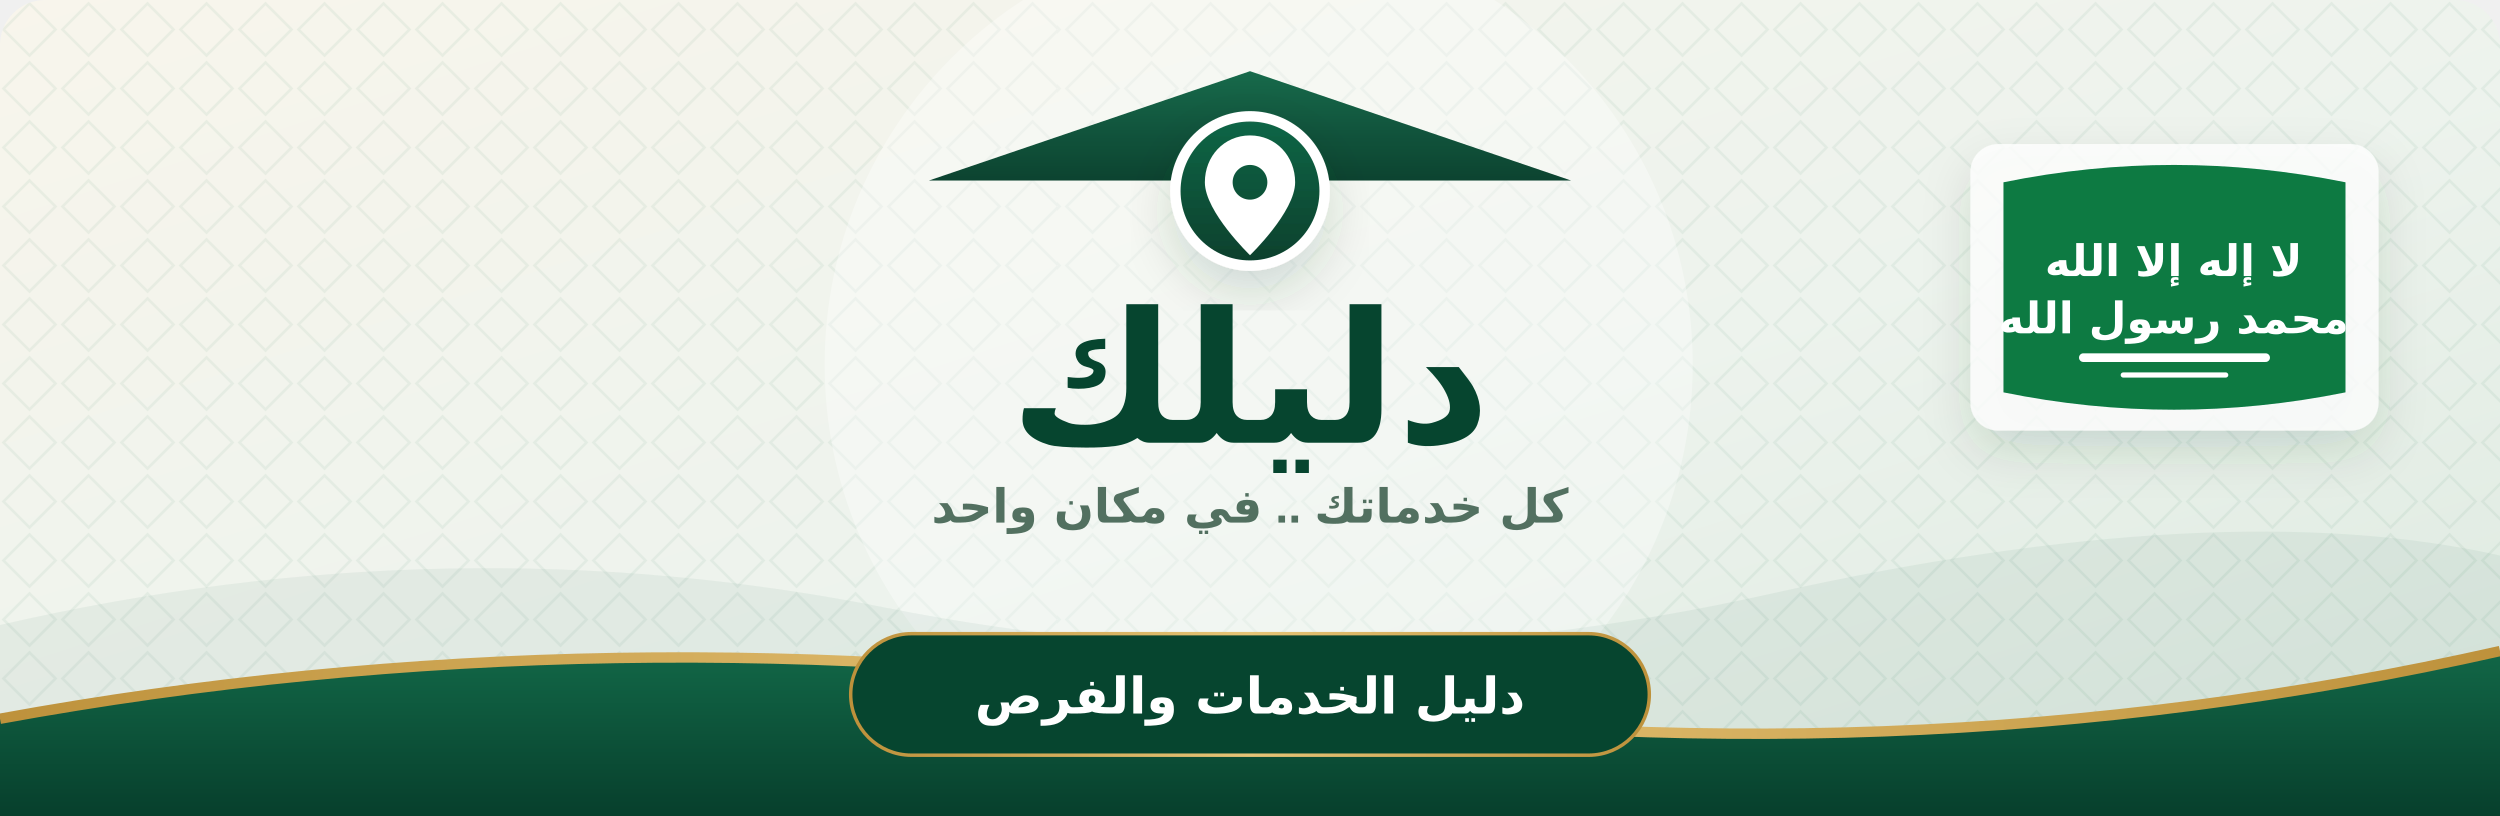
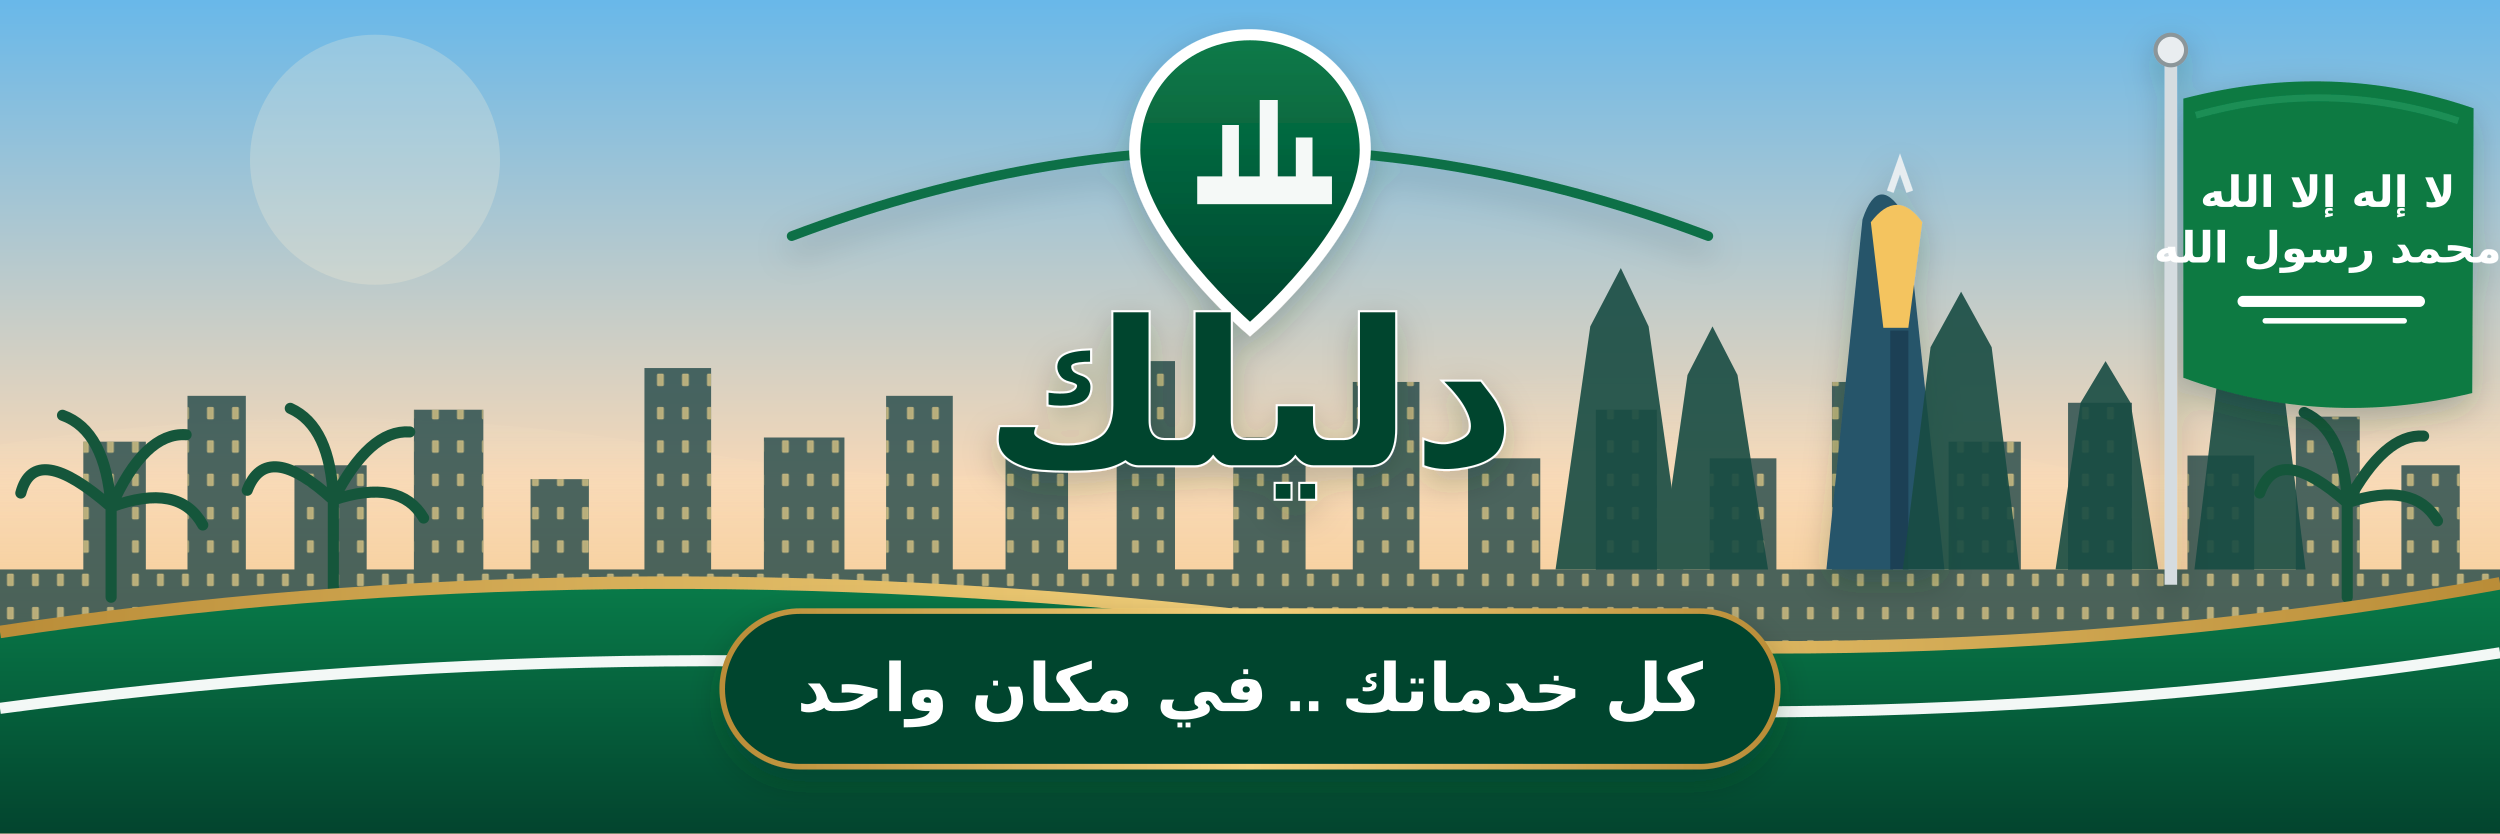
- <svg xmlns="http://www.w3.org/2000/svg" viewBox="0 0 1440 470" role="img" aria-labelledby="t d">
+ <svg xmlns="http://www.w3.org/2000/svg" viewBox="0 0 1800 600" role="img" aria-labelledby="title desc">
  <defs>
-     <linearGradient id="bg" x1="0" y1="0" x2="1" y2="1">
-       <stop stop-color="#f8f5ec" />
-       <stop offset=".55" stop-color="#edf3ed" />
-       <stop offset="1" stop-color="#dce9df" />
+     <linearGradient id="sky" x2="0" y2="1">
+       <stop stop-color="#69b8e9" />
+       <stop offset=".58" stop-color="#f8d8b6" />
+       <stop offset="1" stop-color="#f3bd72" />
    </linearGradient>
-     <linearGradient id="g" x1="0" y1="0" x2="0" y2="1">
-       <stop stop-color="#126747" />
-       <stop offset="1" stop-color="#073f2c" />
+     <linearGradient id="sunset" x2="0" y2="1">
+       <stop stop-color="#fff3d7" stop-opacity="0" />
+       <stop offset="1" stop-color="#f3a84e" stop-opacity=".7" />
    </linearGradient>
-     <linearGradient id="gold" x1="0" y1="0" x2="1" y2="0">
-       <stop stop-color="#bd913b" />
-       <stop offset=".5" stop-color="#e6c477" />
-       <stop offset="1" stop-color="#bd913b" />
+     <linearGradient id="green" x2="0" y2="1">
+       <stop stop-color="#087b49" />
+       <stop offset="1" stop-color="#03442e" />
    </linearGradient>
-     <filter id="shadow" x="-30%" y="-30%" width="160%" height="160%">
-       <feDropShadow dx="0" dy="12" stdDeviation="14" flood-color="#173d2d" flood-opacity=".16" />
+     <linearGradient id="gold">
+       <stop stop-color="#b98c37" />
+       <stop offset=".5" stop-color="#f4d27c" />
+       <stop offset="1" stop-color="#b98c37" />
+     </linearGradient>
+     <filter id="shadow" x="-30%" y="-30%" width="160%" height="170%">
+       <feDropShadow dx="0" dy="9" stdDeviation="12" flood-color="#092f22" flood-opacity=".25" />
    </filter>
-     <pattern id="orn" width="34" height="34" patternUnits="userSpaceOnUse">
-       <path d="M17 2 32 17 17 32 2 17Z" fill="none" stroke="#0b6040" stroke-opacity=".055" stroke-width="1.5" />
+     <pattern id="windows" width="18" height="24" patternUnits="userSpaceOnUse">
+       <rect x="5" y="5" width="5" height="9" rx="1" fill="#f7d88e" opacity=".75" />
    </pattern>
  </defs>
-   <rect width="1440" height="470" rx="26" fill="url(#bg)" />
-   <rect width="1440" height="470" rx="26" fill="url(#orn)" />
-   <circle cx="725" cy="210" r="250" fill="#fff" opacity=".34" />
-   <path d="M0 360Q260 300 510 350T1020 342T1440 320V470H0Z" fill="#0b5a3d" opacity=".06" />
-   <path d="M0 414Q350 350 720 402T1440 375V470H0Z" fill="url(#g)" />
-   <path d="M0 414Q350 350 720 402T1440 375" fill="none" stroke="url(#gold)" stroke-width="6" />
-   <g transform="translate(1135 83)" filter="url(#shadow)">
-     <rect x="0" y="0" width="235" height="165" rx="16" fill="#fff" opacity=".78" />
-     <path d="M19 22Q117 2 216 22V143Q117 163 19 143Z" fill="#087a43" />
-     <g fill="#fff" text-anchor="middle" font-family="Arial,sans-serif">
-       <text x="117" y="76" font-size="25" font-weight="700">لا إله إلا الله</text>
-       <text x="117" y="109" font-size="25" font-weight="700">محمد رسول الله</text>
-       <path d="M65 123h105" stroke="#fff" stroke-width="5" stroke-linecap="round" />
-       <path d="M88 133h59" stroke="#fff" stroke-width="3" stroke-linecap="round" />
+   <rect width="1800" height="600" fill="url(#sky)" />
+   <circle cx="270" cy="115" r="90" fill="#fff4d8" opacity=".24" />
+   <path d="M0 320 Q260 280 500 325T980 300T1400 310T1800 270V600H0Z" fill="url(#sunset)" />
+   <g fill="#244b4b" opacity=".82">
+     <path d="M0 410h60v-92h45v92h30v-125h42v125h35v-75h52v75h34v-115h50v115h34v-65h42v65h40v-145h48v145h38v-95h58v95h30v-125h48v125h38v-85h45v85h35v-150h42v150h42v-95h52v95h34v-135h48v135h35v-80h52v80h40v-115h44v115h38v-80h48v80h40v-135h44v135h40v-92h52v92h34v-120h46v120h40v-82h48v82h30v-110h46v110h30v-75h42v75h40v-95h45v95h30v-70h42v70h40v-105h48v105h45v-75h42v75h35v-115h50v115h35v-70h45v70h50v190H0Z" />
+   </g>
+   <g fill="url(#windows)" opacity=".85">
+     <path d="M0 410h60v-92h45v92h30v-125h42v125h35v-75h52v75h34v-115h50v115h34v-65h42v65h40v-145h48v145h38v-95h58v95h30v-125h48v125h38v-85h45v85h35v-150h42v150h42v-95h52v95h34v-135h48v135h35v-80h52v80h40v-115h44v115h38v-80h48v80h40v-135h44v135h40v-92h52v92h34v-120h46v120h40v-82h48v82h30v-110h46v110h30v-75h42v75h40v-95h45v95h30v-70h42v70h40v-105h48v105h45v-75h42v75h35v-115h50v115h35v-70h45v70h50v190H0Z" />
+   </g>
+   <g transform="translate(1265 118)" filter="url(#shadow)">
+     <path d="M50 292 76 40Q88 4 108 40l27 252Z" fill="#27546a" />
+     <path d="M82 42Q101 17 119 42l-10 76h-18Z" fill="#f4c45e" />
+     <path d="M96 120h13v172H96Z" fill="#1c4055" />
+     <path d="M96 20 103 0l7 20" fill="none" stroke="#e7edf0" stroke-width="5" />
+   </g>
+   <g fill="#174b43" opacity=".9">
+     <path d="M1120 410 1145 235l22-42 20 42 25 175Z" />
+     <path d="M1195 410 1215 270l18-35 18 35 22 140Z" />
+     <path d="M1370 410 1390 250l22-40 22 40 20 160Z" />
+     <path d="M1480 410 1498 290l18-30 18 30 20 120Z" />
+     <path d="M1580 410 1600 245l20-35 20 35 20 165Z" />
+   </g>
+   <g stroke="#15563b" stroke-width="8" fill="none" stroke-linecap="round">
+     <path d="M80 430v-65m0 0q-55-48-65-10m65 10q-4-55-35-66m35 66q24-54 54-52m-54 52q49-18 66 13" />
+     <path d="M240 430v-70m0 0q-48-44-62-7m62 7q-2-53-31-66m31 66q26-51 55-49m-55 49q48-16 65 13" />
+     <path d="M1690 430v-68m0 0q-50-44-63-7m63 7q-2-52-31-65m31 65q27-50 55-48m-55 48q48-16 65 13" />
+   </g>
+   <g transform="translate(1555 36)" filter="url(#shadow)">
+     <path d="M8 0v385" stroke="#d5dce0" stroke-width="9" />
+     <circle cx="8" cy="0" r="11" fill="#e9edf0" stroke="#8b969a" stroke-width="3" />
+     <path d="M17 35 Q125 7 226 42 L225 247 Q118 273 17 236Z" fill="#087a43" />
+     <path d="M26 47 Q121 20 215 51" fill="none" stroke="#2a9b61" stroke-width="5" opacity=".6" />
+     <g fill="#fff" text-anchor="middle" font-family="Tahoma,Arial,sans-serif">
+       <text x="121" y="113" font-size="31" font-weight="700">لا إله إلا الله</text>
+       <text x="121" y="153" font-size="31" font-weight="700">محمد رسول الله</text>
+       <path d="M60 181h127" stroke="#fff" stroke-width="8" stroke-linecap="round" />
+       <path d="M76 195h100" stroke="#fff" stroke-width="4" stroke-linecap="round" />
    </g>
  </g>
-   <g text-anchor="middle" font-family="Tahoma,Arial,sans-serif">
-     <path d="M535 104h370l-185-63z" fill="url(#g)" opacity=".98" />
-     <circle cx="720" cy="110" r="43" fill="url(#g)" stroke="#fff" stroke-width="6" filter="url(#shadow)" />
-     <path d="M720 78c-15 0-26 12-26 27 0 17 26 42 26 42s26-25 26-42c0-15-11-27-26-27zm0 17a10 10 0 1 1 0 20 10 10 0 0 1 0-20z" fill="#fff" />
-     <text x="720" y="255" font-size="105" font-weight="900" fill="#06452f">دليلك</text>
-     <text x="720" y="301" font-size="27" font-weight="700" fill="#527060">كل خدماتك .. في مكان واحد</text>
+   <g text-anchor="middle" font-family="Tahoma,Arial,sans-serif" filter="url(#shadow)">
+     <path d="M570 170 Q900 45 1230 170" fill="none" stroke="#0a7046" stroke-width="7" stroke-linecap="round" />
+     <path d="M900 25c-47 0-83 37-83 83 0 58 83 129 83 129s83-71 83-129c0-46-36-83-83-83Z" fill="url(#green)" stroke="#fff" stroke-width="8" />
+     <path d="M862 127h18V90h12v37h15V72h13v55h13V99h12v28h14v20h-97Z" fill="#fff" opacity=".96" />
+     <text x="900" y="335" font-size="145" font-weight="900" fill="#06452f" stroke="#fff" stroke-width="3" paint-order="stroke">دليلك</text>
  </g>
-   <rect x="490" y="365" width="460" height="70" rx="35" fill="#06452f" stroke="url(#gold)" stroke-width="2" />
-   <text x="720" y="411" font-family="Tahoma,Arial,sans-serif" font-size="29" font-weight="800" fill="#fff" text-anchor="middle">دليل الخدمات والفرص</text>
+   <path d="M0 455 Q430 390 900 444T1800 420V600H0Z" fill="url(#green)" />
+   <path d="M0 455 Q430 390 900 444T1800 420" fill="none" stroke="url(#gold)" stroke-width="9" />
+   <path d="M0 510 Q450 450 900 495T1800 470" fill="none" stroke="#fff" stroke-width="8" opacity=".95" />
+   <rect x="520" y="440" width="760" height="112" rx="56" fill="#03442e" stroke="url(#gold)" stroke-width="4" filter="url(#shadow)" />
+   <text x="900" y="512" text-anchor="middle" font-family="Tahoma,Arial,sans-serif" font-size="48" font-weight="900" fill="#fff">كل خدماتك .. في مكان واحد</text>
</svg>
